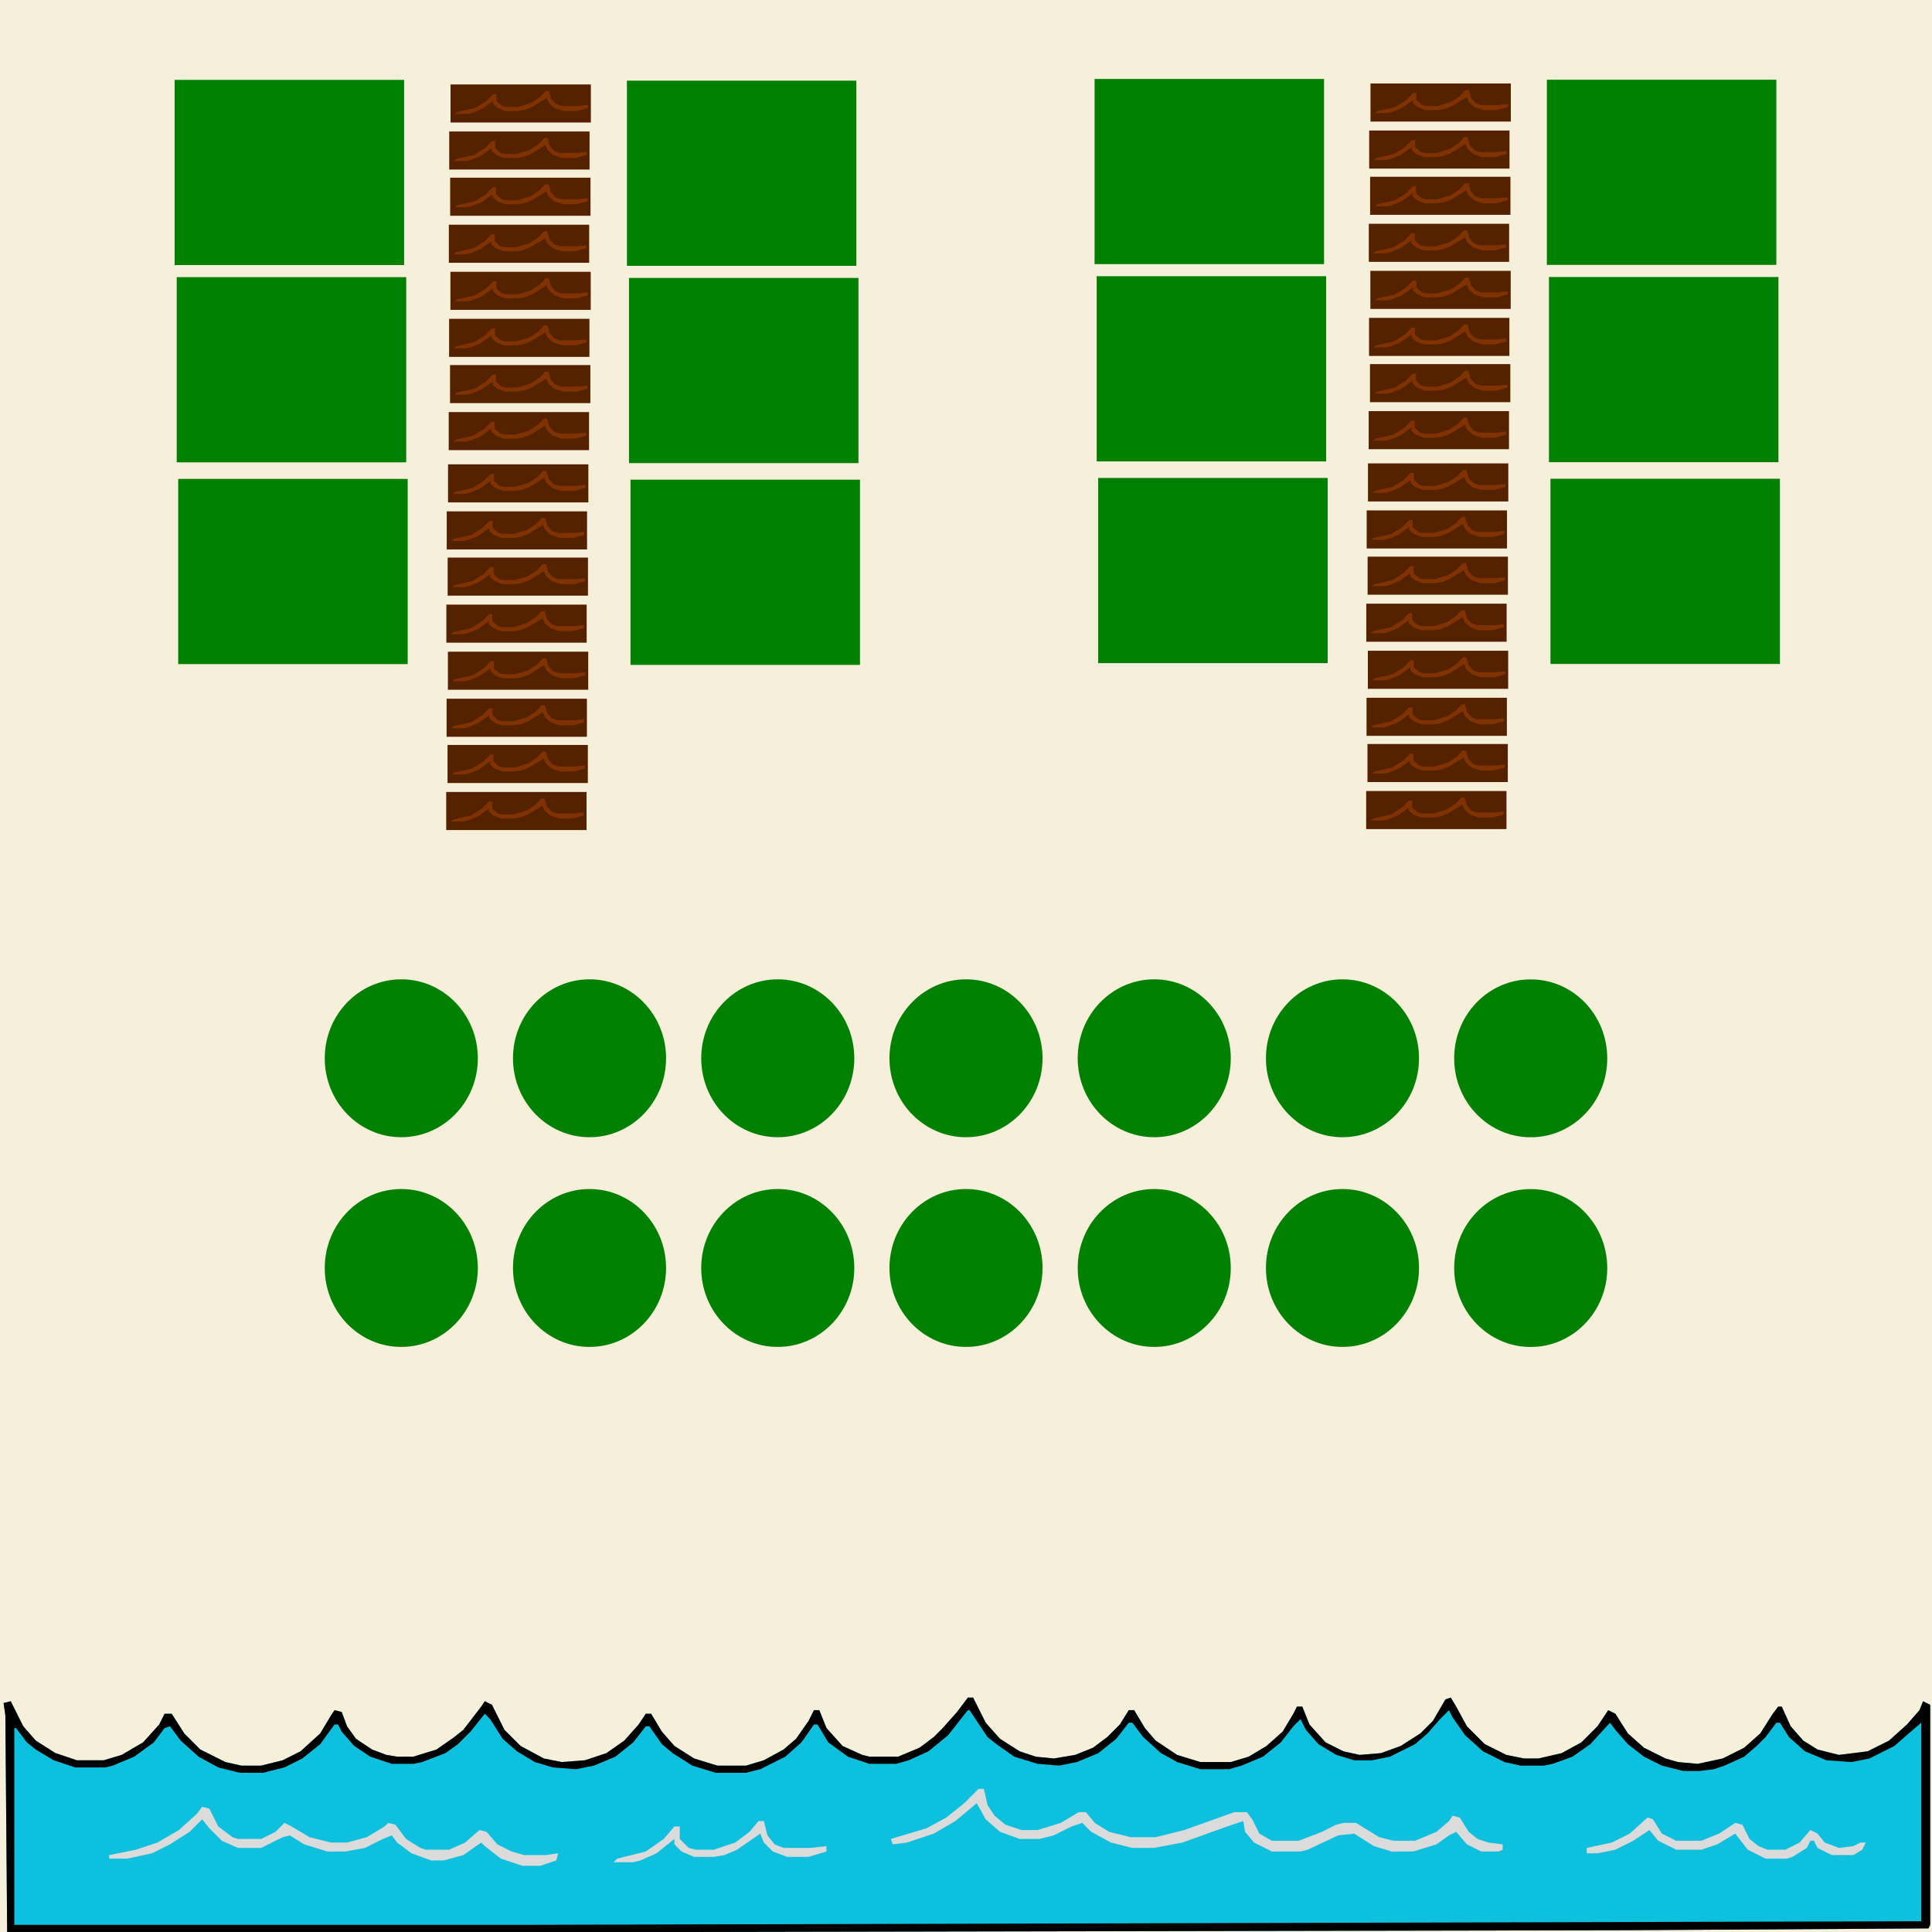
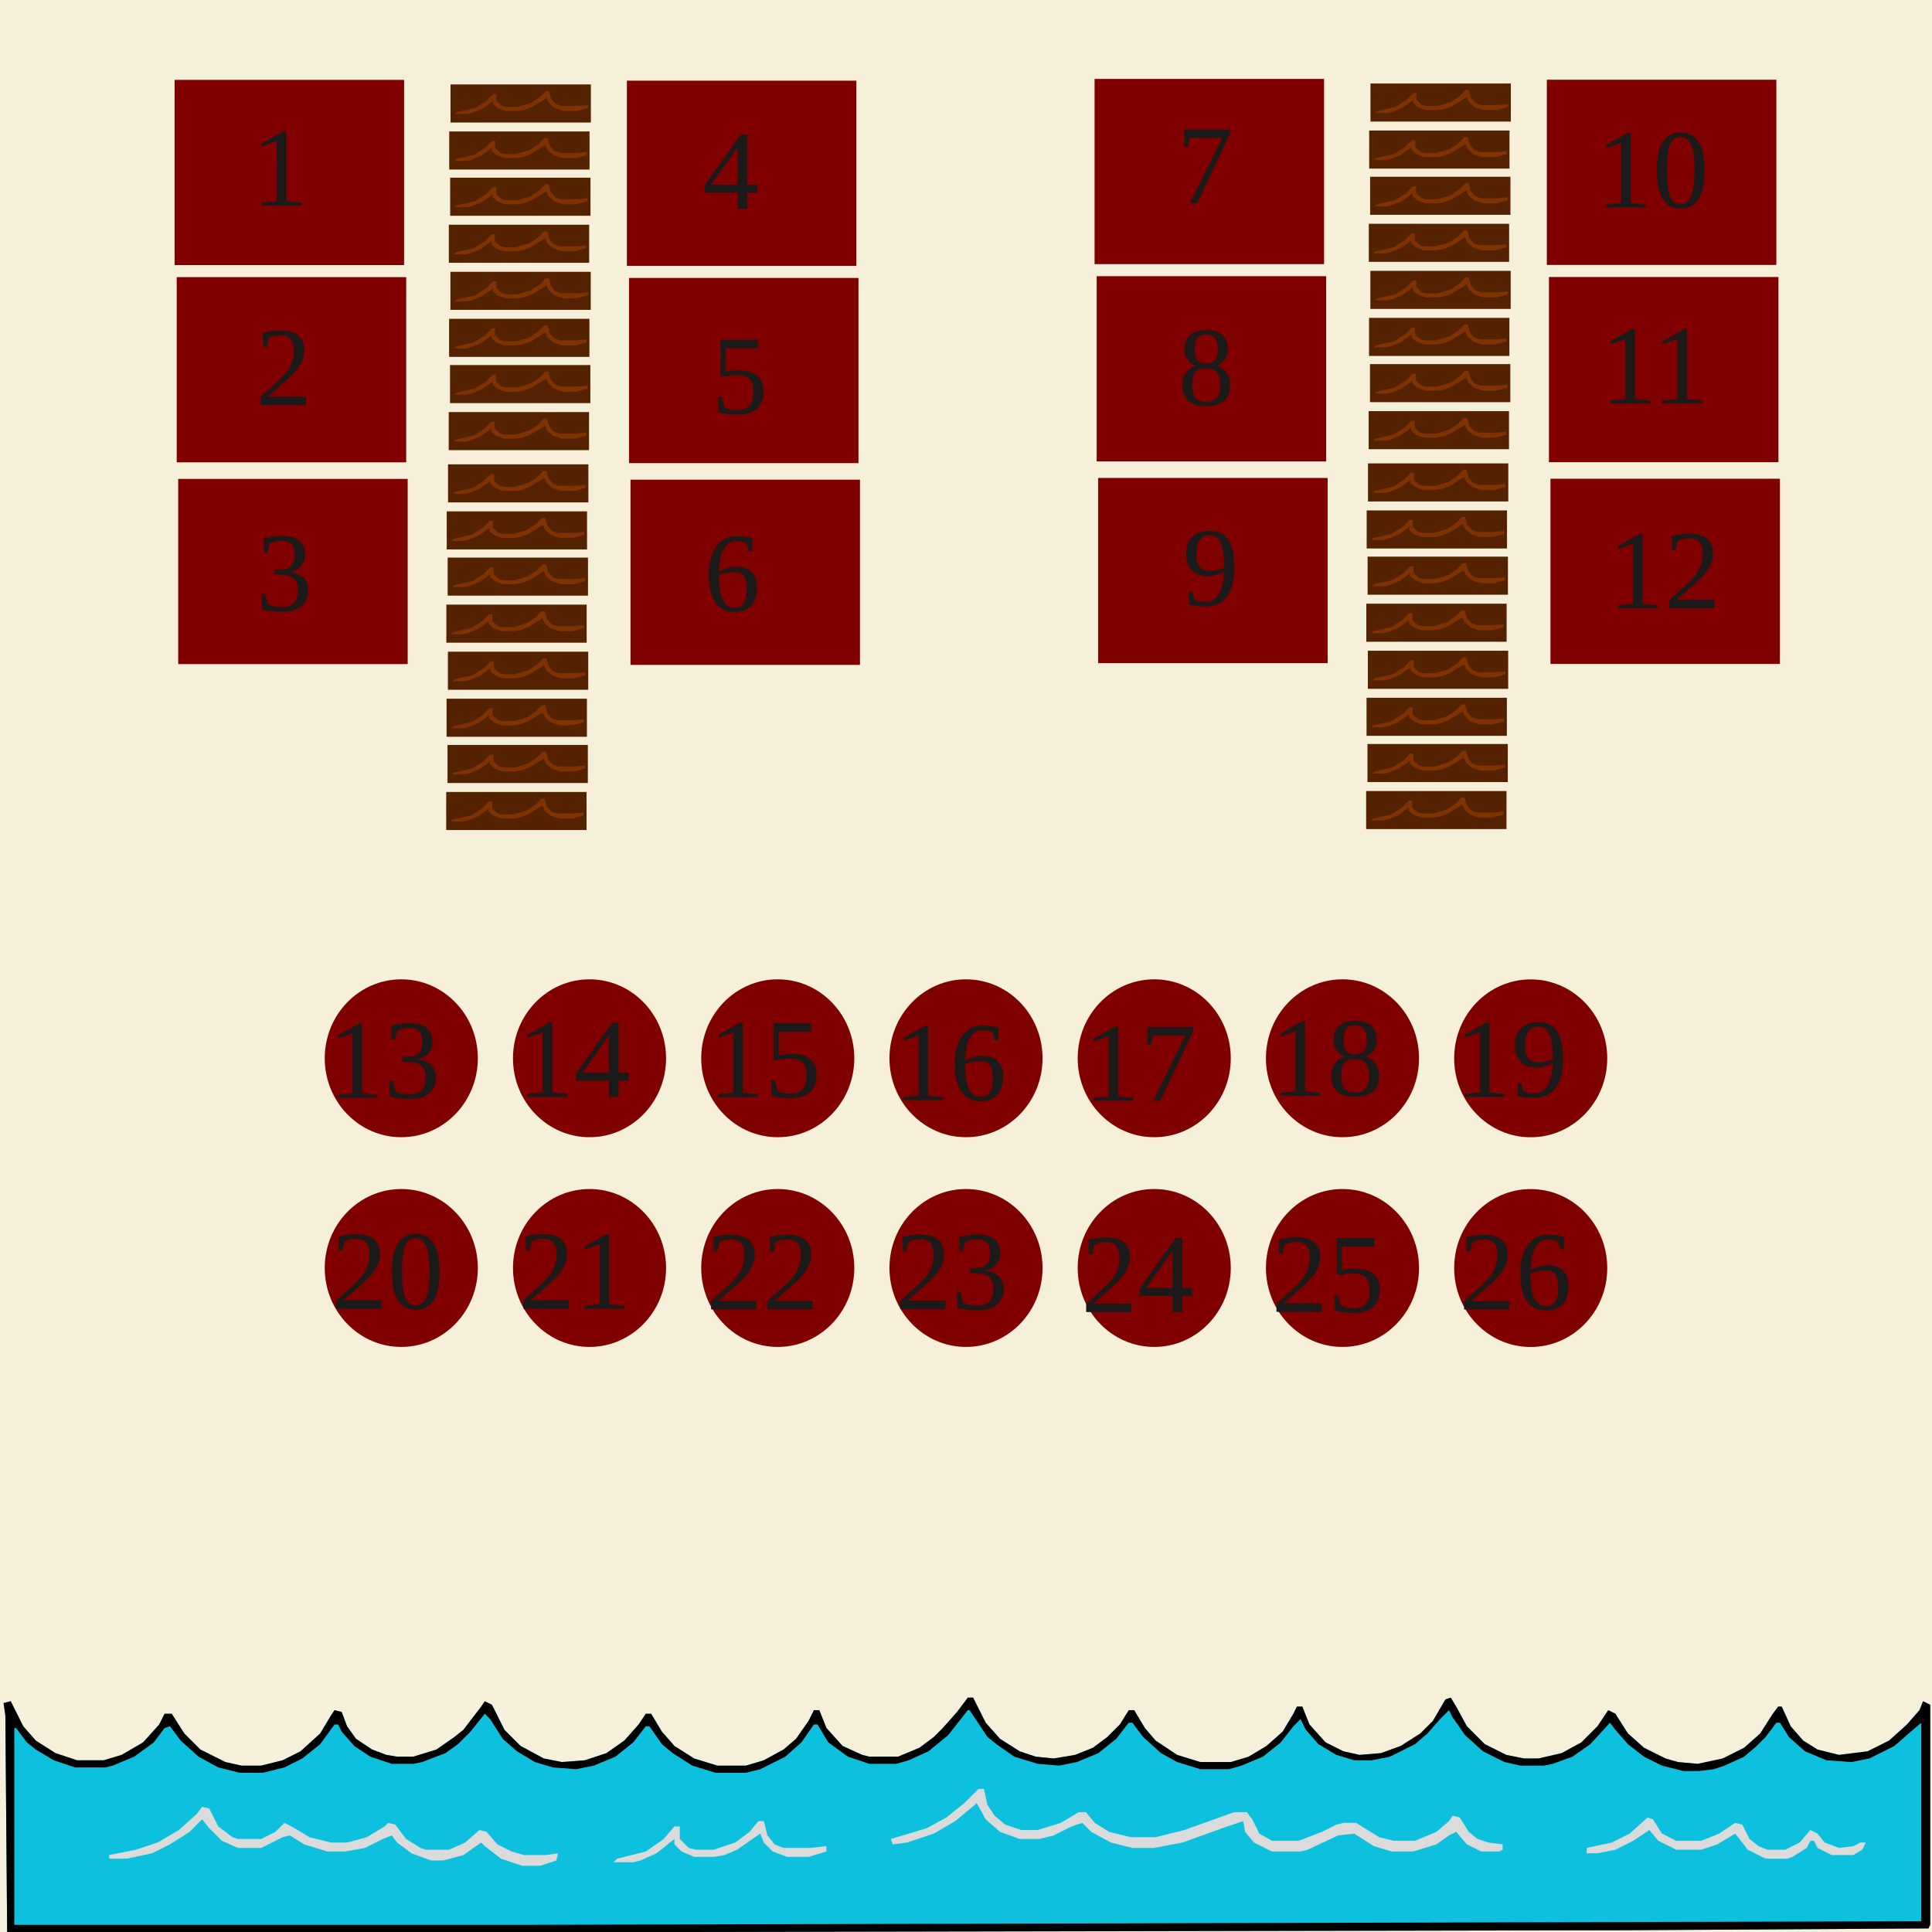
<svg xmlns="http://www.w3.org/2000/svg" version="1.1" viewBox="0 0 1080 1080" width="1280" height="1280" id="svg7">
  <defs id="defs7" />
  <path d="M 0,0 H 1080 V 1080 H 0 Z" fill="#f6efda" id="path1" />
-   <ellipse style="fill:#008000;fill-opacity:1;stroke-width:0.844" id="parasol-38" cx="855.678" cy="591.613" rx="42.787" ry="44.133" />
-   <ellipse style="fill:#008000;fill-opacity:1;stroke-width:0.844" id="parasol-6" cx="750.452" cy="591.58" rx="42.787" ry="44.133" />
-   <ellipse style="fill:#008000;fill-opacity:1;stroke-width:0.844" id="parasol-5" cx="645.226" cy="591.58" rx="42.787" ry="44.133" />
-   <ellipse style="fill:#008000;fill-opacity:1;stroke-width:0.844" id="parasol-4" cx="540" cy="591.58" rx="42.787" ry="44.133" />
+   <ellipse style="fill:#800000;fill-opacity:1;stroke-width:0.844" id="19" cx="855.678" cy="591.613" rx="42.787" ry="44.133" />
+   <ellipse style="fill:#800000;fill-opacity:1;stroke-width:0.844" id="18" cx="750.452" cy="591.58" rx="42.787" ry="44.133" />
+   <ellipse style="fill:#800000;fill-opacity:1;stroke-width:0.844" id="parasol-5" cx="645.226" cy="591.58" rx="42.787" ry="44.133" />
+   <ellipse style="fill:#800000;fill-opacity:1;stroke-width:0.844" id="16" cx="540" cy="591.58" rx="42.787" ry="44.133" />
  <path d="m 541,949 h 3 l 7,14 8,9 11,7 9,3 10,1 12,-2 10,-4 8,-6 7,-7 5,-8 h 3 l 6,10 6,7 12,8 13,4 h 17 l 10,-3 10,-6 9,-8 6,-10 2,-4 h 3 l 4,10 9,10 10,5 9,2 12,-1 11,-4 11,-7 7,-7 7,-12 3,-1 3,5 6,11 10,10 12,6 10,2 h 8 l 13,-3 11,-6 9,-9 6,-9 4,2 7,11 9,8 12,6 7,2 11,1 14,-3 12,-6 9,-8 7,-11 3,-4 h 2 l 5,11 7,8 8,5 12,3 16,-2 12,-6 10,-9 7,-8 2,-5 4,2 v 123 l -1,2 -169,1 -531,1 H 4 l -1,-121 -1,-7 4,-1 7,14 7,8 11,7 12,4 h 15 l 10,-3 12,-7 9,-10 3,-6 h 4 l 7,11 9,9 14,7 9,2 h 11 l 12,-3 10,-5 11,-10 6,-10 2,-3 4,1 3,8 5,7 9,6 8,3 6,1 h 9 l 13,-4 10,-7 5,-4 10,-13 2,-3 4,2 7,14 9,9 13,7 10,2 13,-1 12,-4 10,-7 8,-9 4,-6 h 3 l 6,10 7,8 11,7 13,4 h 16 l 10,-3 11,-6 7,-6 7,-10 3,-6 h 3 l 4,10 9,10 11,5 4,1 h 16 l 12,-5 8,-6 5,-5 8,-9 z" fill="#0cc0de" id="path2" />
  <path d="m 541,949 h 3 l 7,14 8,9 11,7 9,3 10,1 12,-2 10,-4 8,-6 7,-7 5,-8 h 3 l 6,10 6,7 12,8 13,4 h 17 l 10,-3 10,-6 9,-8 6,-10 2,-4 h 3 l 4,10 9,10 10,5 9,2 12,-1 11,-4 11,-7 7,-7 7,-12 3,-1 3,5 6,11 10,10 12,6 10,2 h 8 l 13,-3 11,-6 9,-9 6,-9 4,2 7,11 9,8 12,6 7,2 11,1 14,-3 12,-6 9,-8 7,-11 3,-4 h 2 l 5,11 7,8 8,5 12,3 16,-2 12,-6 10,-9 7,-8 2,-5 4,2 v 123 l -1,2 -169,1 -531,1 H 4 l -1,-121 -1,-7 4,-1 7,14 7,8 11,7 12,4 h 15 l 10,-3 12,-7 9,-10 3,-6 h 4 l 7,11 9,9 14,7 9,2 h 11 l 12,-3 10,-5 11,-10 6,-10 2,-3 4,1 3,8 5,7 9,6 8,3 6,1 h 9 l 13,-4 10,-7 5,-4 10,-13 2,-3 4,2 7,14 9,9 13,7 10,2 13,-1 12,-4 10,-7 8,-9 4,-6 h 3 l 6,10 7,8 11,7 13,4 h 16 l 10,-3 11,-6 7,-6 7,-10 3,-6 h 3 l 4,10 9,10 11,5 4,1 h 16 l 12,-5 8,-6 5,-5 8,-9 z m 0,7 -11,14 -11,9 -11,5 -7,2 h -15 l -12,-4 -11,-8 -6,-10 h -2 l -7,10 -9,8 -14,7 -8,2 h -17 l -13,-4 -11,-7 -6,-5 -7,-10 h -2 l -7,9 -10,8 -12,5 -10,2 -13,-1 -10,-3 -10,-6 -8,-7 -7,-11 -3,-3 -8,10 -7,7 -7,5 -13,5 -5,1 h -12 l -12,-4 -9,-6 -7,-8 -2,-4 h -2 l -8,11 -10,8 -10,5 -12,3 h -13 l -12,-3 -11,-6 -10,-9 -6,-8 -3,1 -6,8 -11,8 -12,5 -4,1 H 42 l -12,-4 -10,-6 -5,-4 -6,-8 H 8 v 110 h 284 l 782,-2 V 963 l -7,6 -8,7 -14,7 -10,2 -14,-1 -12,-5 -9,-8 -5,-8 h -2 l -6,8 -5,5 -7,6 -11,5 -6,2 -8,1 h -9 l -12,-3 -10,-5 -9,-7 -7,-8 -3,-4 -11,12 -10,7 -11,4 -5,1 h -13 l -9,-2 -12,-6 -10,-9 -7,-10 -2,-4 -5,5 -7,8 -7,6 -14,7 -10,2 h -10 l -10,-3 -10,-6 -7,-8 -3,-6 -4,4 -7,9 -10,8 -12,5 -7,2 h -16 l -13,-4 -9,-5 -10,-9 -6,-8 h -2 l -7,9 -10,8 -12,5 -10,2 -12,-1 -13,-4 -10,-7 -5,-4 -10,-15 z" id="path3" />
  <path d="m 547,1000 h 3 l 2,9 4,6 6,5 9,3 h 9 l 13,-4 10,-6 h 4 l 5,6 8,5 12,3 h 14 l 16,-4 28,-10 h 7 l 3,4 4,8 7,4 h 15 l 13,-5 8,-4 4,-1 h 7 l 13,8 8,2 h 12 l 12,-5 7,-6 2,-3 4,1 5,8 5,4 6,2 8,1 v 3 l -2,1 h -10 l -8,-4 -6,-7 -4,2 -7,5 -13,4 h -12 l -10,-3 -11,-7 -9,1 -17,8 -4,1 h -16 l -10,-5 -5,-6 -1,-6 -9,3 -25,9 -16,3 h -12 l -12,-3 -11,-6 -5,-5 -6,2 -10,5 -8,2 h -11 l -11,-4 -8,-7 -5,-9 -12,10 -12,7 -15,5 -8,1 -1,-3 20,-6 11,-6 10,-8 z" fill="#dbdbdb" id="path4" />
  <path d="m 113,1010 4,1 5,10 8,6 3,1 h 13 l 8,-4 5,-5 4,2 10,6 12,3 h 9 l 11,-3 10,-6 2,-2 4,1 6,8 8,5 3,1 h 13 l 9,-4 8,-7 4,1 6,7 8,4 7,2 h 12 l 7,-1 -1,4 -9,3 h -10 l -12,-4 -9,-7 -2,-2 -10,7 -11,3 h -7 l -11,-4 -8,-6 -3,-4 -5,2 -10,5 -11,2 h -10 l -13,-4 -8,-5 -4,1 -12,6 h -13 l -9,-4 -7,-7 -4,-5 -7,7 -11,7 -10,5 -14,3 H 61 v -2 l 15,-3 12,-4 12,-7 10,-9 z" fill="#dbdbdb" id="path5" />
  <path d="m 921,1016 3,1 5,8 8,4 h 14 l 10,-4 9,-6 4,1 4,8 5,4 5,2 h 10 l 8,-4 6,-7 4,2 4,5 8,3 8,-1 4,-2 h 3 l -2,4 -5,3 h -12 l -8,-4 -2,-4 h -2 l -2,4 -8,5 -3,1 h -12 l -10,-5 -7,-9 -10,6 -9,3 h -14 l -10,-5 -5,-6 -9,6 -10,5 -10,2 h -6 v -3 l 14,-3 10,-5 z" fill="#dbdbdb" id="path6" />
  <path d="m 424,1018 h 3 l 2,8 4,5 5,2 h 15 l 9,-1 v 3 l -10,3 h -12 l -8,-3 -5,-5 -2,-5 -13,9 -7,3 -6,1 h -11 l -7,-3 -4,-4 v -3 l -10,8 -9,4 -4,1 h -11 l 2,-2 16,-4 10,-7 6,-7 h 3 v 7 l 5,5 4,1 h 10 l 12,-4 8,-6 z" fill="#dbdbdb" id="path7" />
-   <rect style="fill:#008000;stroke-width:1.671" id="rect7" width="128.278" height="103.52" x="97.614" y="44.651" />
-   <rect style="fill:#008000;stroke-width:1.671" id="rect7-4" width="128.278" height="103.52" x="98.791" y="154.928" />
-   <rect style="fill:#008000;stroke-width:1.671" id="rect7-4-0" width="128.278" height="103.52" x="99.624" y="267.711" />
-   <rect style="fill:#008000;stroke-width:1.671" id="rect7-9" width="128.278" height="103.52" x="350.442" y="45.094" />
-   <rect style="fill:#008000;stroke-width:1.671" id="rect7-4-3" width="128.278" height="103.52" x="351.619" y="155.371" />
-   <rect style="fill:#008000;stroke-width:1.671" id="rect7-4-0-3" width="128.278" height="103.52" x="352.452" y="268.154" />
+   <rect style="fill:#800000;stroke-width:1.671" id="1" width="128.278" height="103.52" x="97.614" y="44.651" />
+   <rect style="fill:#800000;stroke-width:1.671" id="2" width="128.278" height="103.52" x="98.791" y="154.928" />
+   <rect style="fill:#800000;stroke-width:1.671" id="3" width="128.278" height="103.52" x="99.624" y="267.711">
+     </rect>
+   <rect style="fill:#800000;stroke-width:1.671" id="4" width="128.278" height="103.52" x="350.442" y="45.094" />
+   <rect style="fill:#800000;stroke-width:1.671" id="5" width="128.278" height="103.52" x="351.619" y="155.371" />
+   <rect style="fill:#800000;stroke-width:1.671" id="6" width="128.278" height="103.52" x="352.452" y="268.154" />
  <rect style="fill:#552200;stroke-width:0.592" id="rect7-1-6-0-1" width="78.444" height="21.281" x="251.853" y="47.203" />
  <path d="m 305.001,50.885 h 1.872 l 1.248,4.46 2.496,2.787 3.12,1.115 h 9.361 l 5.616,-0.557 v 1.672 l -6.241,1.672 h -7.489 l -4.992,-1.672 -3.12,-2.787 -1.248,-2.787 -8.113,5.017 -4.368,1.672 -3.744,0.557 h -6.865 l -4.368,-1.672 -2.496,-2.23 v -1.672 l -6.241,4.46 -5.616,2.23 -2.496,0.557 h -6.865 l 1.248,-1.115 9.985,-2.23 6.24,-3.902 3.744,-3.902 h 1.872 v 3.902 l 3.12,2.787 2.496,0.557 h 6.241 l 7.489,-2.23 4.992,-3.345 z" fill="#dbdbdb" id="path7-8" style="fill:#803300;stroke-width:0.59" />
  <rect style="fill:#552200;stroke-width:0.592" id="rect7-1-6-0-1-1" width="78.444" height="21.281" x="251.122" y="73.49" />
  <path d="m 304.27,77.172 h 1.872 l 1.248,4.46 2.496,2.787 3.12,1.115 h 9.361 l 5.616,-0.557 v 1.672 l -6.241,1.672 h -7.489 l -4.992,-1.672 -3.12,-2.787 -1.248,-2.787 -8.113,5.017 -4.368,1.672 -3.744,0.557 h -6.865 l -4.368,-1.672 -2.496,-2.23 v -1.672 l -6.241,4.46 -5.616,2.23 -2.496,0.557 h -6.865 l 1.248,-1.115 9.985,-2.23 6.24,-3.902 3.744,-3.902 h 1.872 v 3.902 l 3.12,2.787 2.496,0.557 h 6.241 l 7.489,-2.23 4.992,-3.345 z" fill="#dbdbdb" id="path7-8-4" style="fill:#803300;stroke-width:0.59" />
  <rect style="fill:#552200;stroke-width:0.592" id="rect7-1-6-0-1-5" width="78.444" height="21.281" x="251.642" y="99.335" />
  <path d="m 304.79,103.017 h 1.872 l 1.248,4.46 2.496,2.787 3.12,1.115 h 9.361 l 5.616,-0.557 v 1.672 l -6.241,1.672 h -7.489 l -4.992,-1.672 -3.12,-2.787 -1.248,-2.787 -8.113,5.017 -4.368,1.672 -3.744,0.557 h -6.865 l -4.368,-1.672 -2.496,-2.23 v -1.672 l -6.241,4.46 -5.616,2.23 -2.496,0.557 h -6.865 l 1.248,-1.115 9.985,-2.23 6.24,-3.902 3.744,-3.902 h 1.872 v 3.902 l 3.12,2.787 2.496,0.557 h 6.241 l 7.489,-2.23 4.992,-3.345 z" fill="#dbdbdb" id="path7-8-3" style="fill:#803300;stroke-width:0.59" />
  <rect style="fill:#552200;stroke-width:0.592" id="rect7-1-6-0-1-1-1" width="78.444" height="21.281" x="250.91" y="125.622" />
  <path d="m 304.058,129.304 h 1.872 l 1.248,4.46 2.496,2.787 3.12,1.115 h 9.361 l 5.616,-0.557 v 1.672 l -6.241,1.672 h -7.489 l -4.992,-1.672 -3.12,-2.787 -1.248,-2.787 -8.113,5.017 -4.368,1.672 -3.744,0.557 h -6.865 l -4.368,-1.672 -2.496,-2.23 v -1.672 l -6.241,4.46 -5.616,2.23 -2.496,0.557 h -6.865 l 1.248,-1.115 9.985,-2.23 6.24,-3.902 3.744,-3.902 h 1.872 v 3.902 l 3.12,2.787 2.496,0.557 h 6.241 l 7.489,-2.23 4.992,-3.345 z" fill="#dbdbdb" id="path7-8-4-7" style="fill:#803300;stroke-width:0.59" />
  <rect style="fill:#552200;stroke-width:0.592" id="rect7-1-6-0-1-6" width="78.444" height="21.281" x="251.78" y="151.934" />
  <path d="m 304.928,155.616 h 1.872 l 1.248,4.46 2.496,2.787 3.12,1.115 h 9.361 l 5.616,-0.557 v 1.672 l -6.241,1.672 h -7.489 l -4.992,-1.672 -3.12,-2.787 -1.248,-2.787 -8.113,5.017 -4.368,1.672 -3.744,0.557 h -6.865 l -4.368,-1.672 -2.496,-2.23 v -1.672 l -6.241,4.46 -5.616,2.23 -2.496,0.557 h -6.865 l 1.248,-1.115 9.985,-2.23 6.24,-3.902 3.744,-3.902 h 1.872 v 3.902 l 3.12,2.787 2.496,0.557 h 6.241 l 7.489,-2.23 4.992,-3.345 z" fill="#dbdbdb" id="path7-8-2" style="fill:#803300;stroke-width:0.59" />
  <rect style="fill:#552200;stroke-width:0.592" id="rect7-1-6-0-1-1-4" width="78.444" height="21.281" x="251.048" y="178.221" />
  <path d="m 304.196,181.903 h 1.872 l 1.248,4.46 2.496,2.787 3.12,1.115 h 9.361 l 5.616,-0.557 v 1.672 l -6.241,1.672 h -7.489 l -4.992,-1.672 -3.12,-2.787 -1.248,-2.787 -8.113,5.017 -4.368,1.672 -3.744,0.557 h -6.865 l -4.368,-1.672 -2.496,-2.23 v -1.672 l -6.241,4.46 -5.616,2.23 -2.496,0.557 h -6.865 l 1.248,-1.115 9.985,-2.23 6.24,-3.902 3.744,-3.902 h 1.872 v 3.902 l 3.12,2.787 2.496,0.557 h 6.241 l 7.489,-2.23 4.992,-3.345 z" fill="#dbdbdb" id="path7-8-4-4" style="fill:#803300;stroke-width:0.59" />
  <rect style="fill:#552200;stroke-width:0.592" id="rect7-1-6-0-1-5-0" width="78.444" height="21.281" x="251.568" y="204.066" />
  <path d="m 304.716,207.748 h 1.872 l 1.248,4.46 2.496,2.787 3.12,1.115 h 9.361 l 5.616,-0.557 v 1.672 l -6.241,1.672 h -7.489 l -4.992,-1.672 -3.12,-2.787 -1.248,-2.787 -8.113,5.017 -4.368,1.672 -3.744,0.557 h -6.865 l -4.368,-1.672 -2.496,-2.23 v -1.672 l -6.241,4.46 -5.616,2.23 -2.496,0.557 h -6.865 l 1.248,-1.115 9.985,-2.23 6.24,-3.902 3.744,-3.902 h 1.872 v 3.902 l 3.12,2.787 2.496,0.557 h 6.241 l 7.489,-2.23 4.992,-3.345 z" fill="#dbdbdb" id="path7-8-3-6" style="fill:#803300;stroke-width:0.59" />
  <rect style="fill:#552200;stroke-width:0.592" id="rect7-1-6-0-1-1-1-7" width="78.444" height="21.281" x="250.836" y="230.353" />
  <path d="m 303.984,234.035 h 1.872 l 1.248,4.46 2.496,2.787 3.12,1.115 h 9.361 l 5.616,-0.557 v 1.672 l -6.241,1.672 h -7.489 l -4.992,-1.672 -3.12,-2.787 -1.248,-2.787 -8.113,5.017 -4.368,1.672 -3.744,0.557 h -6.865 l -4.368,-1.672 -2.496,-2.23 v -1.672 l -6.241,4.46 -5.616,2.23 -2.496,0.557 h -6.865 l 1.248,-1.115 9.985,-2.23 6.24,-3.902 3.744,-3.902 h 1.872 v 3.902 l 3.12,2.787 2.496,0.557 h 6.241 l 7.489,-2.23 4.992,-3.345 z" fill="#dbdbdb" id="path7-8-4-7-3" style="fill:#803300;stroke-width:0.59" />
  <rect style="fill:#552200;stroke-width:0.592" id="rect7-1-6-0-1-17" width="78.444" height="21.281" x="250.452" y="259.566" />
  <path d="m 303.599,263.248 h 1.872 l 1.248,4.46 2.496,2.787 3.12,1.115 h 9.361 l 5.616,-0.557 v 1.672 l -6.241,1.672 h -7.489 l -4.992,-1.672 -3.12,-2.787 -1.248,-2.787 -8.113,5.017 -4.368,1.672 -3.744,0.557 h -6.865 l -4.368,-1.672 -2.496,-2.23 v -1.672 l -6.241,4.46 -5.616,2.23 -2.496,0.557 h -6.865 l 1.248,-1.115 9.985,-2.23 6.24,-3.902 3.744,-3.902 h 1.872 v 3.902 l 3.12,2.787 2.496,0.557 h 6.241 l 7.489,-2.23 4.992,-3.345 z" fill="#dbdbdb" id="path7-8-0" style="fill:#803300;stroke-width:0.59" />
  <rect style="fill:#552200;stroke-width:0.592" id="rect7-1-6-0-1-1-5" width="78.444" height="21.281" x="249.72" y="285.854" />
  <path d="m 302.868,289.535 h 1.872 l 1.248,4.46 2.496,2.787 3.12,1.115 h 9.361 l 5.616,-0.557 v 1.672 l -6.241,1.672 h -7.489 l -4.992,-1.672 -3.12,-2.787 -1.248,-2.787 -8.113,5.017 -4.368,1.672 -3.744,0.557 h -6.865 l -4.368,-1.672 -2.496,-2.23 v -1.672 l -6.241,4.46 -5.616,2.23 -2.496,0.557 h -6.865 l 1.248,-1.115 9.985,-2.23 6.24,-3.902 3.744,-3.902 h 1.872 v 3.902 l 3.12,2.787 2.496,0.557 h 6.241 l 7.489,-2.23 4.992,-3.345 z" fill="#dbdbdb" id="path7-8-4-5" style="fill:#803300;stroke-width:0.59" />
  <rect style="fill:#552200;stroke-width:0.592" id="rect7-1-6-0-1-5-4" width="78.444" height="21.281" x="250.24" y="311.698" />
  <path d="m 303.388,315.38 h 1.872 l 1.248,4.46 2.496,2.787 3.12,1.115 h 9.361 l 5.616,-0.557 v 1.672 l -6.241,1.672 h -7.489 l -4.992,-1.672 -3.12,-2.787 -1.248,-2.787 -8.113,5.017 -4.368,1.672 -3.744,0.557 h -6.865 l -4.368,-1.672 -2.496,-2.23 v -1.672 l -6.241,4.46 -5.616,2.23 -2.496,0.557 h -6.865 l 1.248,-1.115 9.985,-2.23 6.24,-3.902 3.744,-3.902 h 1.872 v 3.902 l 3.12,2.787 2.496,0.557 h 6.241 l 7.489,-2.23 4.992,-3.345 z" fill="#dbdbdb" id="path7-8-3-9" style="fill:#803300;stroke-width:0.59" />
  <rect style="fill:#552200;stroke-width:0.592" id="rect7-1-6-0-1-1-1-9" width="78.444" height="21.281" x="249.508" y="337.986" />
  <path d="m 302.656,341.667 h 1.872 l 1.248,4.46 2.496,2.787 3.12,1.115 h 9.361 l 5.616,-0.557 v 1.672 l -6.241,1.672 h -7.489 l -4.992,-1.672 -3.12,-2.787 -1.248,-2.787 -8.113,5.017 -4.368,1.672 -3.744,0.557 h -6.865 l -4.368,-1.672 -2.496,-2.23 v -1.672 l -6.241,4.46 -5.616,2.23 -2.496,0.557 h -6.865 l 1.248,-1.115 9.985,-2.23 6.24,-3.902 3.744,-3.902 h 1.872 v 3.902 l 3.12,2.787 2.496,0.557 h 6.241 l 7.489,-2.23 4.992,-3.345 z" fill="#dbdbdb" id="path7-8-4-7-6" style="fill:#803300;stroke-width:0.59" />
  <rect style="fill:#552200;stroke-width:0.592" id="rect7-1-6-0-1-6-5" width="78.444" height="21.281" x="250.378" y="364.298" />
  <path d="m 303.526,367.979 h 1.872 l 1.248,4.46 2.496,2.787 3.12,1.115 h 9.361 l 5.616,-0.557 v 1.672 l -6.241,1.672 h -7.489 l -4.992,-1.672 -3.12,-2.787 -1.248,-2.787 -8.113,5.017 -4.368,1.672 -3.744,0.557 h -6.865 l -4.368,-1.672 -2.496,-2.23 v -1.672 l -6.241,4.46 -5.616,2.23 -2.496,0.557 h -6.865 l 1.248,-1.115 9.985,-2.23 6.24,-3.902 3.744,-3.902 h 1.872 v 3.902 l 3.12,2.787 2.496,0.557 h 6.241 l 7.489,-2.23 4.992,-3.345 z" fill="#dbdbdb" id="path7-8-2-8" style="fill:#803300;stroke-width:0.59" />
  <rect style="fill:#552200;stroke-width:0.592" id="rect7-1-6-0-1-1-4-1" width="78.444" height="21.281" x="249.646" y="390.585" />
  <path d="m 302.794,394.266 h 1.872 l 1.248,4.46 2.496,2.787 3.12,1.115 h 9.361 l 5.616,-0.557 v 1.672 l -6.241,1.672 h -7.489 l -4.992,-1.672 -3.12,-2.787 -1.248,-2.787 -8.113,5.017 -4.368,1.672 -3.744,0.557 h -6.865 l -4.368,-1.672 -2.496,-2.23 v -1.672 l -6.241,4.46 -5.616,2.23 -2.496,0.557 h -6.865 l 1.248,-1.115 9.985,-2.23 6.24,-3.902 3.744,-3.902 h 1.872 v 3.902 l 3.12,2.787 2.496,0.557 h 6.241 l 7.489,-2.23 4.992,-3.345 z" fill="#dbdbdb" id="path7-8-4-4-6" style="fill:#803300;stroke-width:0.59" />
  <rect style="fill:#552200;stroke-width:0.592" id="rect7-1-6-0-1-5-0-3" width="78.444" height="21.281" x="250.166" y="416.429" />
  <path d="m 303.314,420.111 h 1.872 l 1.248,4.46 2.496,2.787 3.12,1.115 h 9.361 l 5.616,-0.557 v 1.672 l -6.241,1.672 h -7.489 l -4.992,-1.672 -3.12,-2.787 -1.248,-2.787 -8.113,5.017 -4.368,1.672 -3.744,0.557 h -6.865 l -4.368,-1.672 -2.496,-2.23 v -1.672 l -6.241,4.46 -5.616,2.23 -2.496,0.557 h -6.865 l 1.248,-1.115 9.985,-2.23 6.24,-3.902 3.744,-3.902 h 1.872 v 3.902 l 3.12,2.787 2.496,0.557 h 6.241 l 7.489,-2.23 4.992,-3.345 z" fill="#dbdbdb" id="path7-8-3-6-6" style="fill:#803300;stroke-width:0.59" />
  <rect style="fill:#552200;stroke-width:0.592" id="rect7-1-6-0-1-1-1-7-0" width="78.444" height="21.281" x="249.435" y="442.717" />
  <path d="m 302.582,446.398 h 1.872 l 1.248,4.46 2.496,2.787 3.12,1.115 h 9.361 l 5.616,-0.557 v 1.672 l -6.241,1.672 h -7.489 l -4.992,-1.672 -3.12,-2.787 -1.248,-2.787 -8.113,5.017 -4.368,1.672 -3.744,0.557 h -6.865 l -4.368,-1.672 -2.496,-2.23 v -1.672 l -6.241,4.46 -5.616,2.23 -2.496,0.557 h -6.865 l 1.248,-1.115 9.985,-2.23 6.24,-3.902 3.744,-3.902 h 1.872 v 3.902 l 3.12,2.787 2.496,0.557 h 6.241 l 7.489,-2.23 4.992,-3.345 z" fill="#dbdbdb" id="path7-8-4-7-3-1" style="fill:#803300;stroke-width:0.59" />
-   <rect style="fill:#008000;stroke-width:1.671" id="rect7-2" width="128.278" height="103.52" x="611.874" y="44.124" />
-   <rect style="fill:#008000;stroke-width:1.671" id="rect7-4-1" width="128.278" height="103.52" x="613.051" y="154.401" />
-   <rect style="fill:#008000;stroke-width:1.671" id="rect7-4-0-8" width="128.278" height="103.52" x="613.884" y="267.184" />
-   <rect style="fill:#008000;stroke-width:1.671" id="rect7-9-4" width="128.278" height="103.52" x="864.702" y="44.566" />
-   <rect style="fill:#008000;stroke-width:1.671" id="rect7-4-3-6" width="128.278" height="103.52" x="865.879" y="154.843" />
-   <rect style="fill:#008000;stroke-width:1.671" id="rect7-4-0-3-0" width="128.278" height="103.52" x="866.712" y="267.626" />
+   <rect style="fill:#800000;stroke-width:1.671" id="7" width="128.278" height="103.52" x="611.874" y="44.124" />
+   <rect style="fill:#800000;stroke-width:1.671" id="8" width="128.278" height="103.52" x="613.051" y="154.401" />
+   <rect style="fill:#800000;stroke-width:1.671" id="9" width="128.278" height="103.52" x="613.884" y="267.184" />
+   <rect style="fill:#800000;stroke-width:1.671" id="10" width="128.278" height="103.52" x="864.702" y="44.566" />
+   <rect style="fill:#800000;stroke-width:1.671" id="11" width="128.278" height="103.52" x="865.879" y="154.843" />
+   <rect style="fill:#800000;stroke-width:1.671" id="12" width="128.278" height="103.52" x="866.712" y="267.626" />
  <rect style="fill:#552200;stroke-width:0.592" id="rect7-1-6-0-1-4" width="78.444" height="21.281" x="766.113" y="46.675" />
  <path d="m 819.261,50.357 h 1.872 l 1.248,4.46 2.496,2.787 3.12,1.115 h 9.361 l 5.616,-0.557 v 1.672 l -6.241,1.672 h -7.489 l -4.992,-1.672 -3.12,-2.787 -1.248,-2.787 -8.113,5.017 -4.368,1.672 -3.744,0.557 h -6.865 l -4.368,-1.672 -2.496,-2.23 v -1.672 l -6.241,4.46 -5.616,2.23 -2.496,0.557 h -6.865 l 1.248,-1.115 9.985,-2.23 6.24,-3.902 3.744,-3.902 h 1.872 v 3.902 l 3.12,2.787 2.496,0.557 h 6.241 l 7.489,-2.23 4.992,-3.345 z" fill="#dbdbdb" id="path7-8-7" style="fill:#803300;stroke-width:0.59" />
  <rect style="fill:#552200;stroke-width:0.592" id="rect7-1-6-0-1-1-8" width="78.444" height="21.281" x="765.382" y="72.962" />
  <path d="m 818.53,76.644 h 1.872 l 1.248,4.46 2.496,2.787 3.12,1.115 h 9.361 l 5.616,-0.557 v 1.672 l -6.241,1.672 h -7.489 l -4.992,-1.672 -3.12,-2.787 -1.248,-2.787 -8.113,5.017 -4.368,1.672 -3.744,0.557 h -6.865 l -4.368,-1.672 -2.496,-2.23 v -1.672 l -6.241,4.46 -5.616,2.23 -2.496,0.557 h -6.865 l 1.248,-1.115 9.985,-2.23 6.24,-3.902 3.744,-3.902 h 1.872 v 3.902 l 3.12,2.787 2.496,0.557 h 6.241 l 7.489,-2.23 4.992,-3.345 z" fill="#dbdbdb" id="path7-8-4-78" style="fill:#803300;stroke-width:0.59" />
  <rect style="fill:#552200;stroke-width:0.592" id="rect7-1-6-0-1-5-47" width="78.444" height="21.281" x="765.902" y="98.807" />
  <path d="m 819.049,102.489 h 1.872 l 1.248,4.46 2.496,2.787 3.12,1.115 h 9.361 l 5.616,-0.557 v 1.672 l -6.241,1.672 h -7.489 l -4.992,-1.672 -3.12,-2.787 -1.248,-2.787 -8.113,5.017 -4.368,1.672 -3.744,0.557 h -6.865 l -4.368,-1.672 -2.496,-2.23 v -1.672 l -6.241,4.46 -5.616,2.23 -2.496,0.557 h -6.865 l 1.248,-1.115 9.985,-2.23 6.24,-3.902 3.744,-3.902 h 1.872 v 3.902 l 3.12,2.787 2.496,0.557 h 6.241 l 7.489,-2.23 4.992,-3.345 z" fill="#dbdbdb" id="path7-8-3-93" style="fill:#803300;stroke-width:0.59" />
  <rect style="fill:#552200;stroke-width:0.592" id="rect7-1-6-0-1-1-1-0" width="78.444" height="21.281" x="765.17" y="125.094" />
  <path d="m 818.318,128.776 h 1.872 l 1.248,4.46 2.496,2.787 3.12,1.115 h 9.361 l 5.616,-0.557 v 1.672 l -6.241,1.672 h -7.489 l -4.992,-1.672 -3.12,-2.787 -1.248,-2.787 -8.113,5.017 -4.368,1.672 -3.744,0.557 h -6.865 l -4.368,-1.672 -2.496,-2.23 v -1.672 l -6.241,4.46 -5.616,2.23 -2.496,0.557 h -6.865 l 1.248,-1.115 9.985,-2.23 6.24,-3.902 3.744,-3.902 h 1.872 v 3.902 l 3.12,2.787 2.496,0.557 h 6.241 l 7.489,-2.23 4.992,-3.345 z" fill="#dbdbdb" id="path7-8-4-7-1" style="fill:#803300;stroke-width:0.59" />
  <rect style="fill:#552200;stroke-width:0.592" id="rect7-1-6-0-1-6-2" width="78.444" height="21.281" x="766.04" y="151.406" />
  <path d="m 819.188,155.088 h 1.872 l 1.248,4.46 2.496,2.787 3.12,1.115 h 9.361 l 5.616,-0.557 v 1.672 l -6.241,1.672 h -7.489 l -4.992,-1.672 -3.12,-2.787 -1.248,-2.787 -8.113,5.017 -4.368,1.672 -3.744,0.557 h -6.865 l -4.368,-1.672 -2.496,-2.23 v -1.672 l -6.241,4.46 -5.616,2.23 -2.496,0.557 h -6.865 l 1.248,-1.115 9.985,-2.23 6.24,-3.902 3.744,-3.902 h 1.872 v 3.902 l 3.12,2.787 2.496,0.557 h 6.241 l 7.489,-2.23 4.992,-3.345 z" fill="#dbdbdb" id="path7-8-2-7" style="fill:#803300;stroke-width:0.59" />
  <rect style="fill:#552200;stroke-width:0.592" id="rect7-1-6-0-1-1-4-7" width="78.444" height="21.281" x="765.308" y="177.693" />
  <path d="m 818.456,181.375 h 1.872 l 1.248,4.46 2.496,2.787 3.12,1.115 h 9.361 l 5.616,-0.557 v 1.672 l -6.241,1.672 h -7.489 l -4.992,-1.672 -3.12,-2.787 -1.248,-2.787 -8.113,5.017 -4.368,1.672 -3.744,0.557 h -6.865 l -4.368,-1.672 -2.496,-2.23 v -1.672 l -6.241,4.46 -5.616,2.23 -2.496,0.557 h -6.865 l 1.248,-1.115 9.985,-2.23 6.24,-3.902 3.744,-3.902 h 1.872 v 3.902 l 3.12,2.787 2.496,0.557 h 6.241 l 7.489,-2.23 4.992,-3.345 z" fill="#dbdbdb" id="path7-8-4-4-65" style="fill:#803300;stroke-width:0.59" />
  <rect style="fill:#552200;stroke-width:0.592" id="rect7-1-6-0-1-5-0-2" width="78.444" height="21.281" x="765.828" y="203.538" />
  <path d="m 818.976,207.22 h 1.872 l 1.248,4.46 2.496,2.787 3.12,1.115 h 9.361 l 5.616,-0.557 v 1.672 l -6.241,1.672 h -7.489 l -4.992,-1.672 -3.12,-2.787 -1.248,-2.787 -8.113,5.017 -4.368,1.672 -3.744,0.557 H 796.51 l -4.368,-1.672 -2.496,-2.23 v -1.672 l -6.241,4.46 -5.616,2.23 -2.496,0.557 h -6.865 l 1.248,-1.115 9.985,-2.23 6.24,-3.902 3.744,-3.902 h 1.872 v 3.902 l 3.12,2.787 2.496,0.557 h 6.241 l 7.489,-2.23 4.992,-3.345 z" fill="#dbdbdb" id="path7-8-3-6-3" style="fill:#803300;stroke-width:0.59" />
  <rect style="fill:#552200;stroke-width:0.592" id="rect7-1-6-0-1-1-1-7-4" width="78.444" height="21.281" x="765.096" y="229.825" />
  <path d="m 818.244,233.507 h 1.872 l 1.248,4.46 2.496,2.787 3.12,1.115 h 9.361 l 5.616,-0.557 v 1.672 l -6.241,1.672 h -7.489 l -4.992,-1.672 -3.12,-2.787 -1.248,-2.787 -8.113,5.017 -4.368,1.672 -3.744,0.557 h -6.865 l -4.368,-1.672 -2.496,-2.23 v -1.672 l -6.241,4.46 -5.616,2.23 -2.496,0.557 h -6.865 l 1.248,-1.115 9.985,-2.23 6.24,-3.902 3.744,-3.902 h 1.872 v 3.902 l 3.12,2.787 2.496,0.557 h 6.241 l 7.489,-2.23 4.992,-3.345 z" fill="#dbdbdb" id="path7-8-4-7-3-4" style="fill:#803300;stroke-width:0.59" />
  <rect style="fill:#552200;stroke-width:0.592" id="rect7-1-6-0-1-17-7" width="78.444" height="21.281" x="764.711" y="259.039" />
  <path d="m 817.859,262.721 h 1.872 l 1.248,4.46 2.496,2.787 3.12,1.115 h 9.361 l 5.616,-0.557 v 1.672 l -6.241,1.672 h -7.489 l -4.992,-1.672 -3.12,-2.787 -1.248,-2.787 -8.113,5.017 -4.368,1.672 -3.744,0.557 h -6.865 l -4.368,-1.672 -2.496,-2.23 v -1.672 l -6.241,4.46 -5.616,2.23 -2.496,0.557 h -6.865 l 1.248,-1.115 9.985,-2.23 6.24,-3.902 3.744,-3.902 h 1.872 v 3.902 l 3.12,2.787 2.496,0.557 h 6.241 l 7.489,-2.23 4.992,-3.345 z" fill="#dbdbdb" id="path7-8-0-8" style="fill:#803300;stroke-width:0.59" />
  <rect style="fill:#552200;stroke-width:0.592" id="rect7-1-6-0-1-1-5-1" width="78.444" height="21.281" x="763.98" y="285.326" />
  <path d="m 817.128,289.008 h 1.872 l 1.248,4.46 2.496,2.787 3.12,1.115 h 9.361 l 5.616,-0.557 v 1.672 l -6.241,1.672 h -7.489 l -4.992,-1.672 -3.12,-2.787 -1.248,-2.787 -8.113,5.017 -4.368,1.672 -3.744,0.557 h -6.865 l -4.368,-1.672 -2.496,-2.23 v -1.672 l -6.241,4.46 -5.616,2.23 -2.496,0.557 h -6.865 l 1.248,-1.115 9.985,-2.23 6.24,-3.902 3.744,-3.902 h 1.872 v 3.902 l 3.12,2.787 2.496,0.557 h 6.241 l 7.489,-2.23 4.992,-3.345 z" fill="#dbdbdb" id="path7-8-4-5-4" style="fill:#803300;stroke-width:0.59" />
  <rect style="fill:#552200;stroke-width:0.592" id="rect7-1-6-0-1-5-4-8" width="78.444" height="21.281" x="764.5" y="311.171" />
  <path d="m 817.648,314.852 h 1.872 l 1.248,4.46 2.496,2.787 3.12,1.115 h 9.361 l 5.616,-0.557 v 1.672 l -6.241,1.672 h -7.489 l -4.992,-1.672 -3.12,-2.787 -1.248,-2.787 -8.113,5.017 -4.368,1.672 -3.744,0.557 h -6.865 l -4.368,-1.672 -2.496,-2.23 v -1.672 l -6.241,4.46 -5.616,2.23 -2.496,0.557 h -6.865 l 1.248,-1.115 9.985,-2.23 6.24,-3.902 3.744,-3.902 h 1.872 v 3.902 l 3.12,2.787 2.496,0.557 h 6.241 l 7.489,-2.23 4.992,-3.345 z" fill="#dbdbdb" id="path7-8-3-9-5" style="fill:#803300;stroke-width:0.59" />
  <rect style="fill:#552200;stroke-width:0.592" id="rect7-1-6-0-1-1-1-9-5" width="78.444" height="21.281" x="763.768" y="337.458" />
  <path d="m 816.916,341.14 h 1.872 l 1.248,4.46 2.496,2.787 3.12,1.115 h 9.361 l 5.616,-0.557 v 1.672 l -6.241,1.672 h -7.489 l -4.992,-1.672 -3.12,-2.787 -1.248,-2.787 -8.113,5.017 -4.368,1.672 -3.744,0.557 h -6.865 l -4.368,-1.672 -2.496,-2.23 v -1.672 l -6.241,4.46 -5.616,2.23 -2.496,0.557 h -6.865 l 1.248,-1.115 9.985,-2.23 6.24,-3.902 3.744,-3.902 h 1.872 v 3.902 l 3.12,2.787 2.496,0.557 h 6.241 l 7.489,-2.23 4.992,-3.345 z" fill="#dbdbdb" id="path7-8-4-7-6-6" style="fill:#803300;stroke-width:0.59" />
  <rect style="fill:#552200;stroke-width:0.592" id="rect7-1-6-0-1-6-5-1" width="78.444" height="21.281" x="764.638" y="363.77" />
  <path d="m 817.786,367.452 h 1.872 l 1.248,4.46 2.496,2.787 3.12,1.115 h 9.361 l 5.616,-0.557 v 1.672 l -6.241,1.672 h -7.489 l -4.992,-1.672 -3.12,-2.787 -1.248,-2.787 -8.113,5.017 -4.368,1.672 -3.744,0.557 h -6.865 l -4.368,-1.672 -2.496,-2.23 v -1.672 l -6.241,4.46 -5.616,2.23 -2.496,0.557 h -6.865 l 1.248,-1.115 9.985,-2.23 6.24,-3.902 3.744,-3.902 h 1.872 v 3.902 l 3.12,2.787 2.496,0.557 h 6.241 l 7.489,-2.23 4.992,-3.345 z" fill="#dbdbdb" id="path7-8-2-8-2" style="fill:#803300;stroke-width:0.59" />
  <rect style="fill:#552200;stroke-width:0.592" id="rect7-1-6-0-1-1-4-1-6" width="78.444" height="21.281" x="763.906" y="390.057" />
  <path d="m 817.054,393.739 h 1.872 l 1.248,4.46 2.496,2.787 3.12,1.115 h 9.361 l 5.616,-0.557 v 1.672 l -6.241,1.672 h -7.489 l -4.992,-1.672 -3.12,-2.787 -1.248,-2.787 -8.113,5.017 -4.368,1.672 -3.744,0.557 h -6.865 l -4.368,-1.672 -2.496,-2.23 v -1.672 l -6.241,4.46 -5.616,2.23 -2.496,0.557 h -6.865 l 1.248,-1.115 9.985,-2.23 6.24,-3.902 3.744,-3.902 h 1.872 v 3.902 l 3.12,2.787 2.496,0.557 h 6.241 l 7.489,-2.23 4.992,-3.345 z" fill="#dbdbdb" id="path7-8-4-4-6-5" style="fill:#803300;stroke-width:0.59" />
  <rect style="fill:#552200;stroke-width:0.592" id="rect7-1-6-0-1-5-0-3-1" width="78.444" height="21.281" x="764.426" y="415.902" />
  <path d="m 817.574,419.584 h 1.872 l 1.248,4.46 2.496,2.787 3.12,1.115 h 9.361 l 5.616,-0.557 v 1.672 l -6.241,1.672 h -7.489 l -4.992,-1.672 -3.12,-2.787 -1.248,-2.787 -8.113,5.017 -4.368,1.672 -3.744,0.557 h -6.865 l -4.368,-1.672 -2.496,-2.23 v -1.672 l -6.241,4.46 -5.616,2.23 -2.496,0.557 h -6.865 l 1.248,-1.115 9.985,-2.23 6.24,-3.902 3.744,-3.902 h 1.872 v 3.902 l 3.12,2.787 2.496,0.557 h 6.241 l 7.489,-2.23 4.992,-3.345 z" fill="#dbdbdb" id="path7-8-3-6-6-6" style="fill:#803300;stroke-width:0.59" />
  <rect style="fill:#552200;stroke-width:0.592" id="rect7-1-6-0-1-1-1-7-0-5" width="78.444" height="21.281" x="763.694" y="442.189" />
  <path d="m 816.842,445.871 h 1.872 l 1.248,4.46 2.496,2.787 3.12,1.115 h 9.361 l 5.616,-0.557 v 1.672 l -6.241,1.672 h -7.489 l -4.992,-1.672 -3.12,-2.787 -1.248,-2.787 -8.113,5.017 -4.368,1.672 -3.744,0.557 h -6.865 l -4.368,-1.672 -2.496,-2.23 v -1.672 l -6.241,4.46 -5.616,2.23 -2.496,0.557 h -6.865 l 1.248,-1.115 9.985,-2.23 6.24,-3.902 3.744,-3.902 h 1.872 v 3.902 l 3.12,2.787 2.496,0.557 h 6.241 l 7.489,-2.23 4.992,-3.345 z" fill="#dbdbdb" id="path7-8-4-7-3-1-0" style="fill:#803300;stroke-width:0.59" />
-   <ellipse style="fill:#008000;fill-opacity:1;stroke-width:0.844" id="parasol-1" cx="224.322" cy="591.58" rx="42.787" ry="44.133" />
-   <ellipse style="fill:#008000;fill-opacity:1;stroke-width:0.844" id="parasol-3" cx="434.774" cy="591.58" rx="42.787" ry="44.133" />
-   <ellipse style="fill:#008000;fill-opacity:1;stroke-width:0.844" id="parasol-2" cx="329.548" cy="591.58" rx="42.787" ry="44.133" />
-   <ellipse style="fill:#008000;fill-opacity:1;stroke-width:0.844" id="parasol-14" cx="855.678" cy="708.839" rx="42.787" ry="44.133" />
-   <ellipse style="fill:#008000;fill-opacity:1;stroke-width:0.844" id="parasol-13" cx="750.452" cy="708.806" rx="42.787" ry="44.133" />
-   <ellipse style="fill:#008000;fill-opacity:1;stroke-width:0.844" id="parasol-12" cx="645.226" cy="708.806" rx="42.787" ry="44.133" />
-   <ellipse style="fill:#008000;fill-opacity:1;stroke-width:0.844" id="parasol-11" cx="540" cy="708.806" rx="42.787" ry="44.133" />
-   <ellipse style="fill:#008000;fill-opacity:1;stroke-width:0.844" id="parasol-8" cx="224.322" cy="708.806" rx="42.787" ry="44.133" />
-   <ellipse style="fill:#008000;fill-opacity:1;stroke-width:0.844" id="parasol-10" cx="434.774" cy="708.806" rx="42.787" ry="44.133" />
-   <ellipse style="fill:#008000;fill-opacity:1;stroke-width:0.844" id="parasol-9" cx="329.548" cy="708.806" rx="42.787" ry="44.133" />
+   <ellipse style="fill:#800000;fill-opacity:1;stroke-width:0.844" id="13" cx="224.322" cy="591.58" rx="42.787" ry="44.133" />
+   <ellipse style="fill:#800000;fill-opacity:1;stroke-width:0.844" id="15" cx="434.774" cy="591.58" rx="42.787" ry="44.133" />
+   <ellipse style="fill:#800000;fill-opacity:1;stroke-width:0.844" id="14" cx="329.548" cy="591.58" rx="42.787" ry="44.133" />
+   <ellipse style="fill:#800000;fill-opacity:1;stroke-width:0.844" id="26" cx="855.678" cy="708.839" rx="42.787" ry="44.133" />
+   <ellipse style="fill:#800000;fill-opacity:1;stroke-width:0.844" id="25" cx="750.452" cy="708.806" rx="42.787" ry="44.133" />
+   <ellipse style="fill:#800000;fill-opacity:1;stroke-width:0.844" id="24" cx="645.226" cy="708.806" rx="42.787" ry="44.133" />
+   <ellipse style="fill:#800000;fill-opacity:1;stroke-width:0.844" id="23" cx="540" cy="708.806" rx="42.787" ry="44.133" />
+   <ellipse style="fill:#800000;fill-opacity:1;stroke-width:0.844" id="20" cx="224.322" cy="708.806" rx="42.787" ry="44.133" />
+   <ellipse style="fill:#800000;fill-opacity:1;stroke-width:0.844" id="22" cx="434.774" cy="708.806" rx="42.787" ry="44.133" />
+   <ellipse style="fill:#800000;fill-opacity:1;stroke-width:0.844" id="21" cx="329.548" cy="708.806" rx="42.787" ry="44.133" />
+   <text xml:space="preserve" style="font-size:63px;fill:#1a1a1a;stroke-width:0.844" x="140.716" y="114.946" id="text1">
+     <tspan id="tspan1" style="font-size:63px;fill:#1a1a1a;stroke-width:0.844" x="140.716" y="114.946">1</tspan>
+   </text>
+   <text xml:space="preserve" style="font-size:63px;fill:#1a1a1a;stroke-width:0.844" x="142.88" y="226.434" id="text1-6">
+     <tspan id="tspan1-7" style="font-size:63px;fill:#1a1a1a;stroke-width:0.844" x="142.88" y="226.434">2</tspan>
+   </text>
+   <text xml:space="preserve" style="font-size:63px;fill:#1a1a1a;stroke-width:0.844" x="143.244" y="341.352" id="text2">
+     <tspan id="tspan2" style="stroke-width:0.844" x="143.244" y="341.352">3</tspan>
+   </text>
+   <text xml:space="preserve" style="font-size:63px;fill:#1a1a1a;stroke-width:0.844" x="392.767" y="116.725" id="text3">
+     <tspan id="tspan3" style="stroke-width:0.844" x="392.767" y="116.725">4</tspan>
+   </text>
+   <text xml:space="preserve" style="font-size:63px;fill:#1a1a1a;stroke-width:0.844" x="397.757" y="231.166" id="text4">
+     <tspan id="tspan4" style="stroke-width:0.844" x="397.757" y="231.166">5</tspan>
+   </text>
+   <text xml:space="preserve" style="font-size:63px;fill:#1a1a1a;stroke-width:0.844" x="393.487" y="341.521" id="text5">
+     <tspan id="tspan5" style="stroke-width:0.844" x="393.487" y="341.521">6</tspan>
+   </text>
+   <text xml:space="preserve" style="font-size:63px;fill:#1a1a1a;stroke-width:0.844" x="657.895" y="113.616" id="text6">
+     <tspan id="tspan6" style="stroke-width:0.844" x="657.895" y="113.616">7</tspan>
+   </text>
+   <text xml:space="preserve" style="font-size:63px;fill:#1a1a1a;stroke-width:0.844" x="658.546" y="226.396" id="text7">
+     <tspan id="tspan7" style="stroke-width:0.844" x="658.546" y="226.396">8</tspan>
+   </text>
+   <text xml:space="preserve" style="font-size:63px;fill:#1a1a1a;stroke-width:0.844" x="661.05" y="338.419" id="text8">
+     <tspan id="tspan8" style="stroke-width:0.844" x="661.05" y="338.419">9</tspan>
+   </text>
+   <text xml:space="preserve" style="font-size:63px;fill:#1a1a1a;stroke-width:0.844" x="892.299" y="115.941" id="text9">
+     <tspan id="tspan9" style="stroke-width:0.844" x="892.299" y="115.941">10</tspan>
+   </text>
+   <text xml:space="preserve" style="font-size:63px;fill:#1a1a1a;stroke-width:0.844" x="894.59" y="225.551" id="text10">
+     <tspan id="tspan10" style="stroke-width:0.844" x="894.59" y="225.551">11</tspan>
+   </text>
+   <text xml:space="preserve" style="font-size:63px;fill:#1a1a1a;stroke-width:0.844" x="898.896" y="340.024" id="text11">
+     <tspan id="tspan11" style="stroke-width:0.844" x="898.896" y="340.024">12</tspan>
+   </text>
+   <text xml:space="preserve" style="font-size:63px;fill:#1a1a1a;stroke-width:0.844" x="183.109" y="613.687" id="text12">
+     <tspan id="tspan12" style="stroke-width:0.844" x="183.109" y="613.687">13</tspan>
+   </text>
+   <text xml:space="preserve" style="font-size:63px;fill:#1a1a1a;stroke-width:0.844" x="289.373" y="613.139" id="text13">
+     <tspan id="tspan13" style="stroke-width:0.844" x="289.373" y="613.139">14</tspan>
+   </text>
+   <text xml:space="preserve" style="font-size:63px;fill:#1a1a1a;stroke-width:0.844" x="395.948" y="613.291" id="text14">
+     <tspan id="tspan14" style="stroke-width:0.844" x="395.948" y="613.291">15</tspan>
+   </text>
+   <text xml:space="preserve" style="font-size:63px;fill:#1a1a1a;stroke-width:0.844" x="499.573" y="614.962" id="text15">
+     <tspan id="tspan15" style="stroke-width:0.844" x="499.573" y="614.962">16</tspan>
+   </text>
+   <text xml:space="preserve" style="font-size:63px;fill:#1a1a1a;stroke-width:0.844" x="605.773" y="615.379" id="17">
+     <tspan id="tspan16" style="stroke-width:0.844" x="605.773" y="615.379">17</tspan>
+   </text>
+   <text xml:space="preserve" style="font-size:63px;fill:#1a1a1a;stroke-width:0.844" x="710.287" y="612.509" id="text17">
+     <tspan id="tspan17" style="stroke-width:0.844" x="710.287" y="612.509">18</tspan>
+   </text>
+   <text xml:space="preserve" style="font-size:63px;fill:#1a1a1a;stroke-width:0.844" x="813.307" y="613.122" id="text18">
+     <tspan id="tspan18" style="stroke-width:0.844" x="813.307" y="613.122">19</tspan>
+   </text>
+   <text xml:space="preserve" style="font-size:63px;fill:#1a1a1a;stroke-width:0.844" x="185.185" y="731.613" id="text19">
+     <tspan id="tspan19" style="stroke-width:0.844" x="185.185" y="731.613">20</tspan>
+   </text>
+   <text xml:space="preserve" style="font-size:63px;fill:#1a1a1a;stroke-width:0.844" x="289.772" y="731.568" id="text20">
+     <tspan id="tspan20" style="stroke-width:0.844" x="289.772" y="731.568">21</tspan>
+   </text>
+   <text xml:space="preserve" style="font-size:63px;fill:#1a1a1a;stroke-width:0.844" x="394.734" y="731.936" id="text21">
+     <tspan id="tspan21" style="stroke-width:0.844" x="394.734" y="731.936">22</tspan>
+   </text>
+   <text xml:space="preserve" style="font-size:63px;fill:#1a1a1a;stroke-width:0.844" x="500.474" y="731.847" id="text22">
+     <tspan id="tspan22" style="stroke-width:0.844" x="500.474" y="731.847">23</tspan>
+   </text>
+   <text xml:space="preserve" style="font-size:63px;fill:#1a1a1a;stroke-width:0.844" x="604.409" y="733.456" id="text23">
+     <tspan id="tspan23" style="stroke-width:0.844" x="604.409" y="733.456">24</tspan>
+   </text>
+   <text xml:space="preserve" style="font-size:63px;fill:#1a1a1a;stroke-width:0.844" x="710.794" y="733.326" id="text24">
+     <tspan id="tspan24" style="stroke-width:0.844" x="710.794" y="733.326">25</tspan>
+   </text>
+   <text xml:space="preserve" style="font-size:63px;fill:#1a1a1a;stroke-width:0.844" x="815.667" y="731.997" id="text25">
+     <tspan id="tspan25" style="stroke-width:0.844" x="815.667" y="731.997">26</tspan>
+   </text>
</svg>
